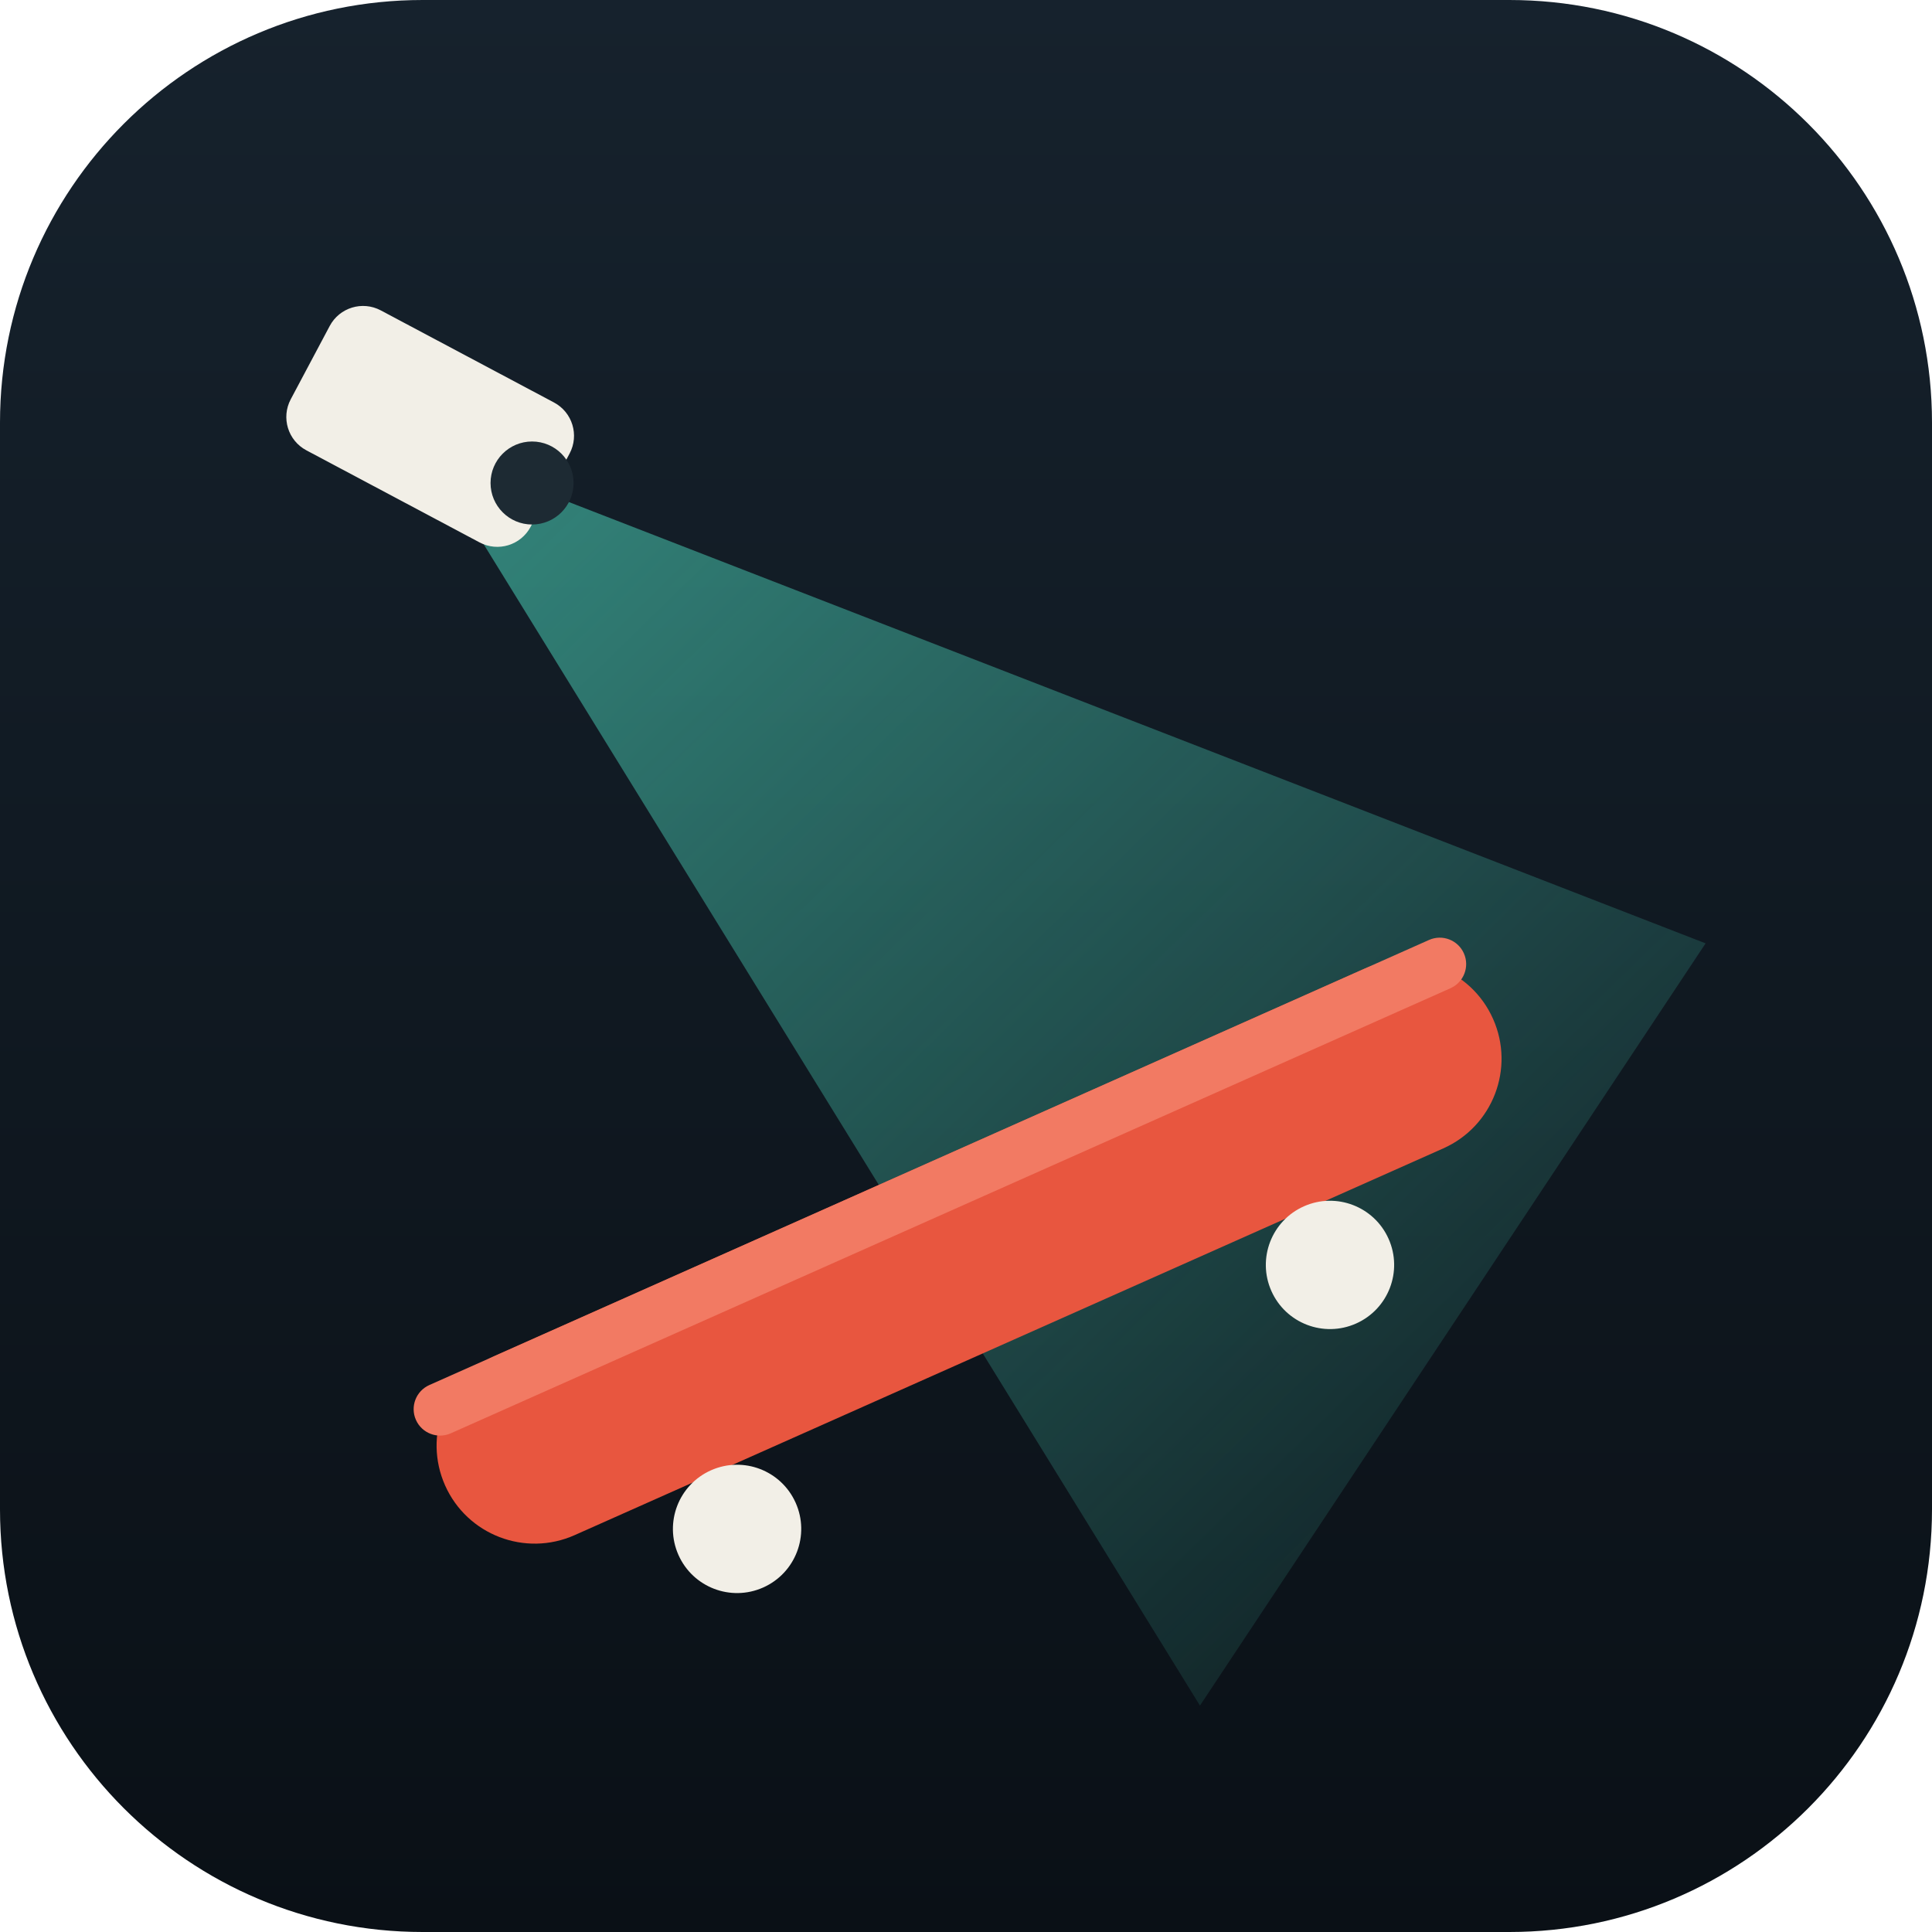
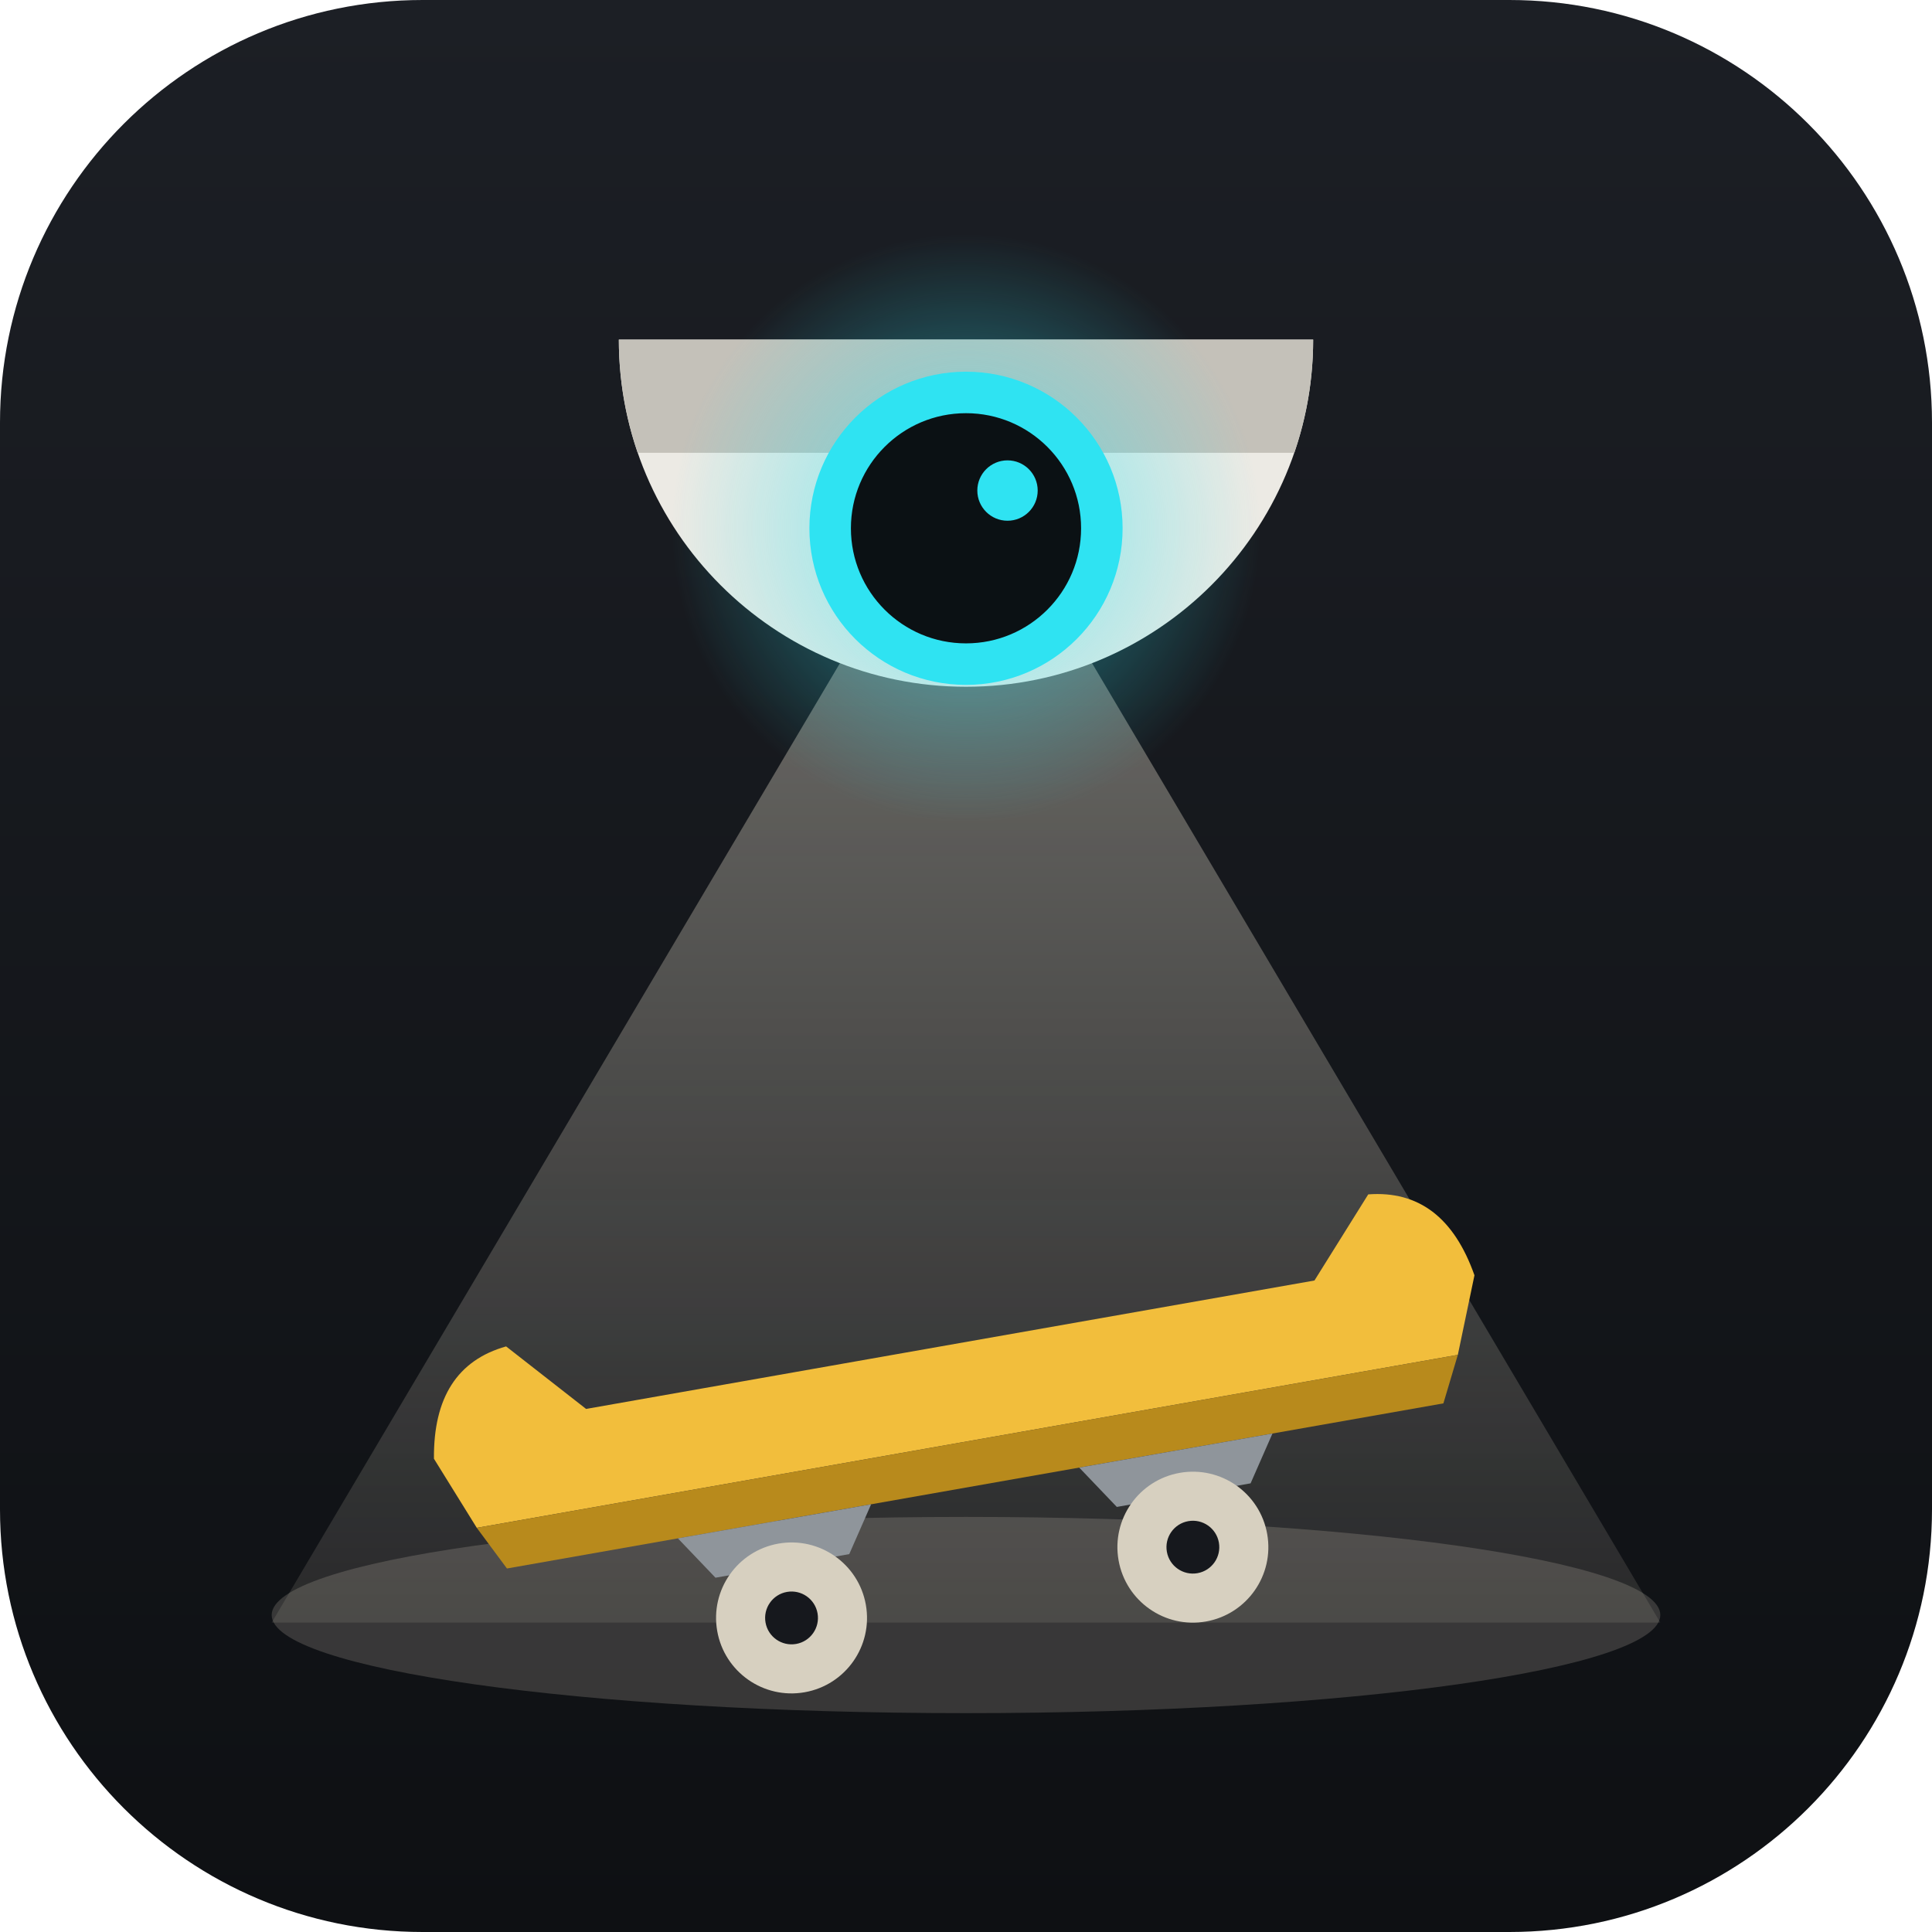
<svg xmlns="http://www.w3.org/2000/svg" viewBox="0 0 512 512">
  <defs>
+     <clipPath id="tile">
+       <rect width="512" height="512" rx="112" />
+     </clipPath>
    <linearGradient id="bg" x1="0" y1="0" x2="0" y2="1">
-       <stop offset="0" stop-color="#16222D" />
-       <stop offset="1" stop-color="#0A1016" />
+       <stop offset="0" stop-color="#1C1F25" />
+       <stop offset="1" stop-color="#0E1013" />
    </linearGradient>
-     <linearGradient id="cone" x1="0" y1="0" x2="1" y2="1">
-       <stop offset="0" stop-color="#4FE0C4" stop-opacity="0.55" />
-       <stop offset="1" stop-color="#4FE0C4" stop-opacity="0" />
+     <linearGradient id="light" x1="0" y1="0" x2="0" y2="1">
+       <stop offset="0" stop-color="#D7D0C0" stop-opacity="0.42" />
+       <stop offset="1" stop-color="#D7D0C0" stop-opacity="0.12" />
    </linearGradient>
+     <radialGradient id="glow">
+       <stop offset="0" stop-color="#2FE3F2" stop-opacity="0.6" />
+       <stop offset="1" stop-color="#2FE3F2" stop-opacity="0" />
+     </radialGradient>
+     <clipPath id="cone">
+       <path d="M226 170 H286 L440 430 H72 Z" />
+     </clipPath>
  </defs>
-   <rect width="512" height="512" rx="112" fill="url(#bg)" />
-   <path d="M112 118 L452 250 L318 452 Z" fill="url(#cone)" />
-   <rect x="78" y="92" width="72" height="42" rx="10" transform="rotate(28 114 113)" fill="#F2EFE7" />
-   <circle cx="141" cy="128" r="11" fill="#1D2A33" />
-   <g transform="rotate(-24 256 330)">
-     <rect x="104" y="306" width="304" height="52" rx="26" fill="#E8563F" />
-     <rect x="104" y="306" width="304" height="14" rx="7" fill="#F27A63" />
-     <circle cx="170" cy="374" r="17" fill="#F2EFE7" />
-     <circle cx="342" cy="374" r="17" fill="#F2EFE7" />
+   <g clip-path="url(#tile)">
+     <rect width="512" height="512" fill="url(#bg)" />
+     <path d="M226 170 H286 L440 430 H72 Z" fill="url(#light)" />
+     <ellipse cx="256" cy="428" rx="184" ry="26" fill="#D7D0C0" fill-opacity="0.2" />
+     <path d="M164 90 H348 A92 92 0 0 1 164 90 Z" fill="#ECEAE4" />
+     <path d="M164 90 H348 A92 92 0 0 1 343 120 H169 A92 92 0 0 1 164 90 Z" fill="#C4C1B9" />
+     <circle cx="256" cy="140" r="78" fill="url(#glow)" />
+     <circle cx="256" cy="140" r="36" fill="#0B1114" stroke="#2FE3F2" stroke-width="11" />
+     <circle cx="267" cy="130" r="8" fill="#2FE3F2" />
+     <g transform="rotate(-10 256 380)">
+       <path d="M116 362 Q120 338 140 336 L158 356 H354 L372 336 Q392 338 396 362 L388 382 H124 Z" fill="#F2BE3C" />
+       <path d="M124 382 H388 L382 394 H130 Z" fill="#B88A1C" />
+       <path d="M176 394 h52 l-8 12 h-36 z M284 394 h52 l-8 12 h-36 z" fill="#8F959B" />
+       <circle cx="202" cy="420" r="20" fill="#D7D0C0" />
+       <circle cx="310" cy="420" r="20" fill="#D7D0C0" />
+       <circle cx="202" cy="420" r="7" fill="#16181D" />
+       <circle cx="310" cy="420" r="7" fill="#16181D" />
+     </g>
  </g>
</svg>
